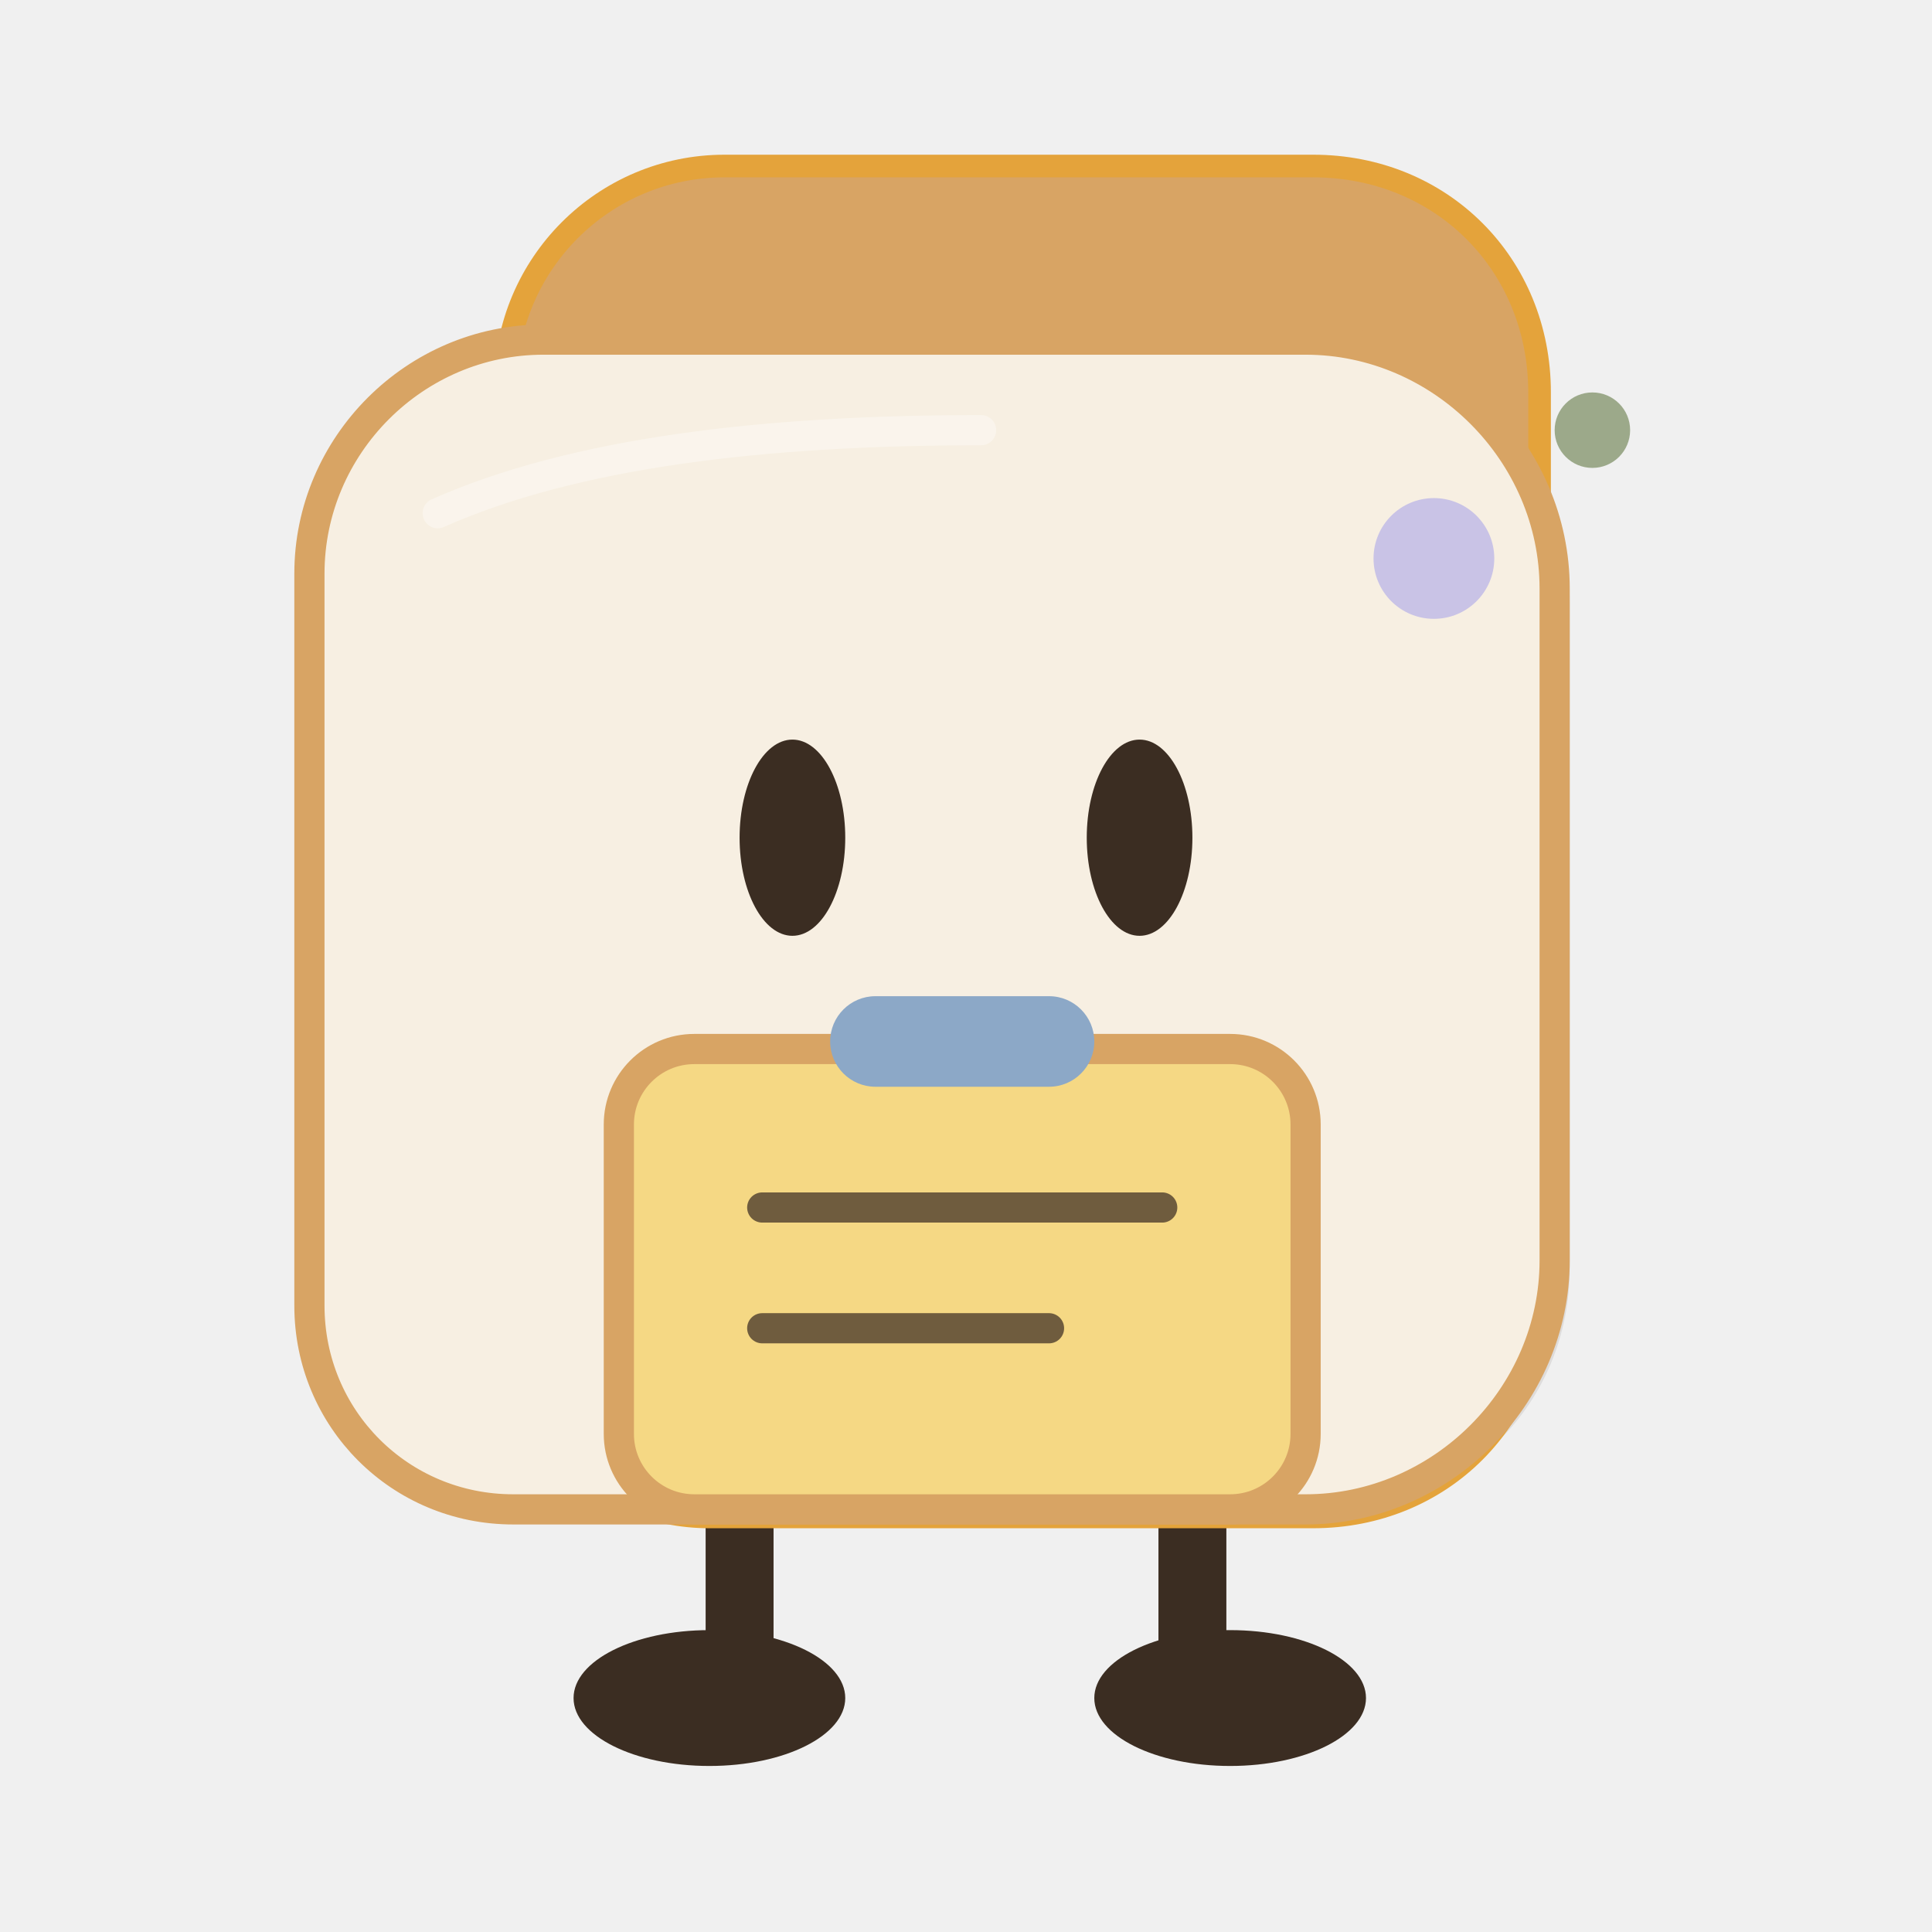
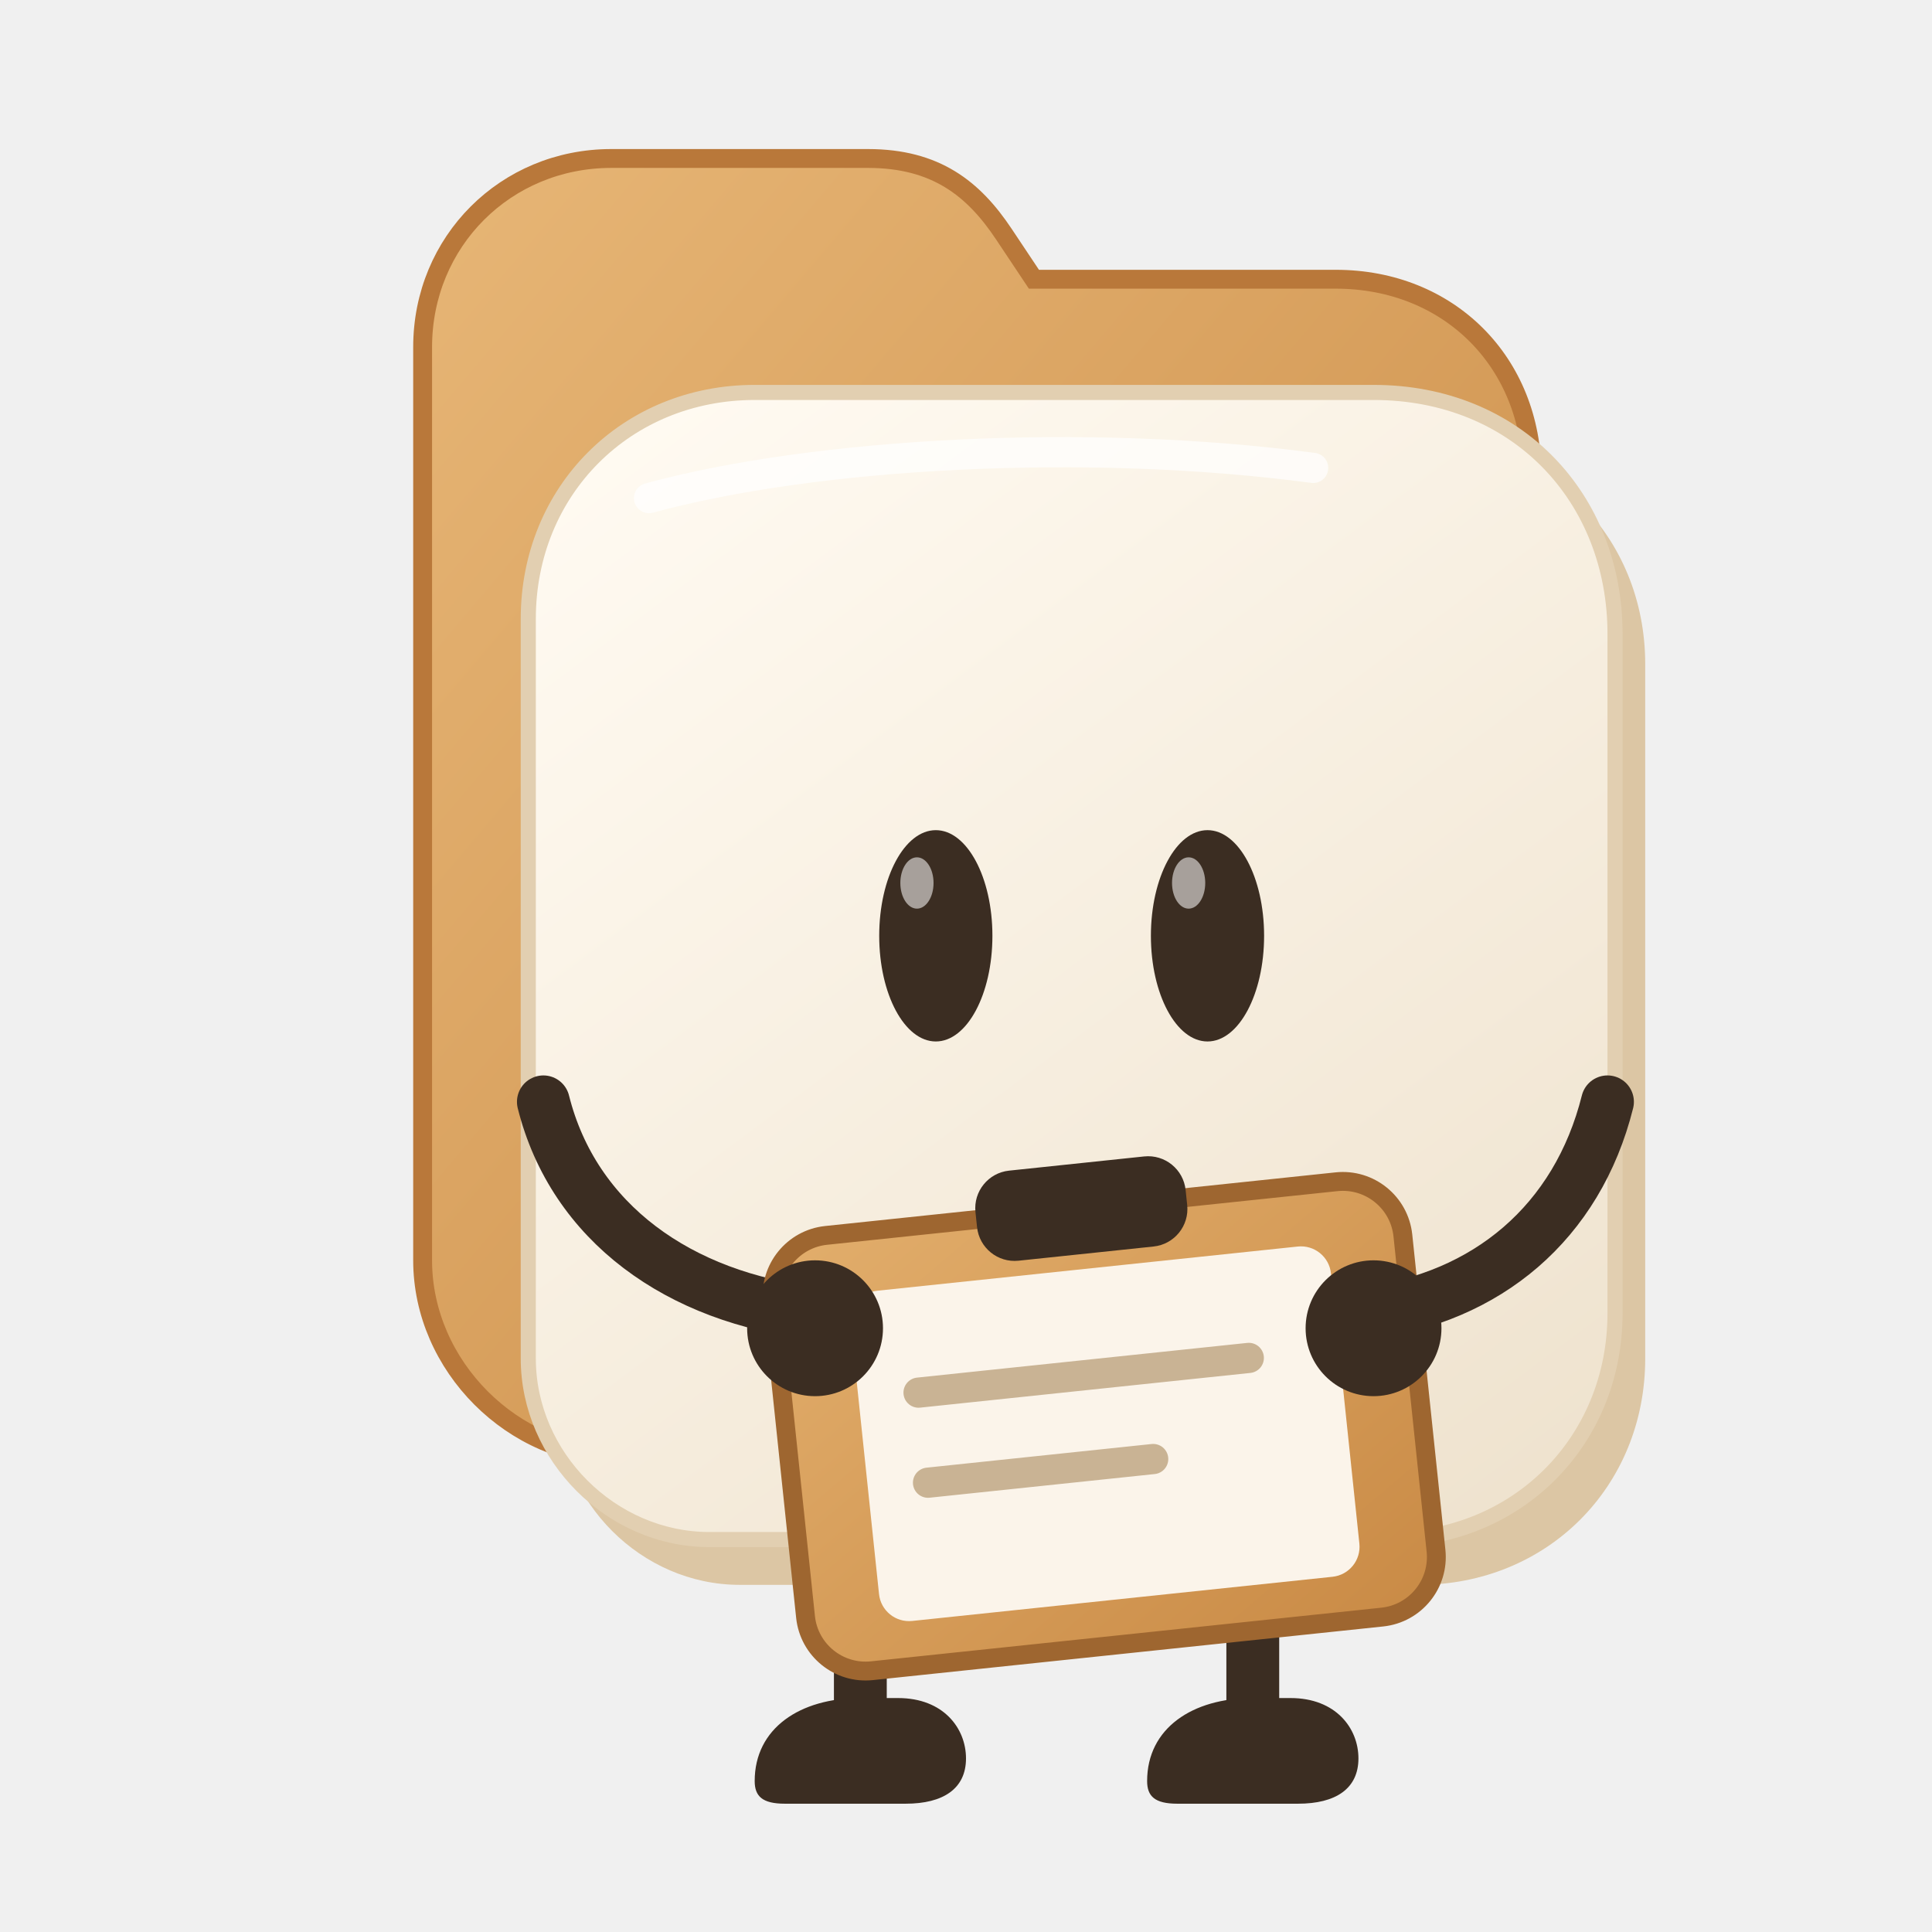
<svg xmlns="http://www.w3.org/2000/svg" viewBox="0 0 256 256" aria-hidden="true">
  <defs>
-     <style>
-       .limb {
-         fill: none;
-         stroke: #3B2D22;
-         stroke-width: 9;
-         stroke-linecap: round;
-         stroke-linejoin: round;
-       }
- 
-       .feature {
-         fill: none;
-         stroke: #3B2D22;
-         stroke-width: 5;
-         stroke-linecap: round;
-         stroke-linejoin: round;
-       }
- 
-       .ink { fill: #3B2D22; }
-       .cream { fill: #F7EFE2; }
-       .tan { fill: #D8A464; }
-       .ochre { fill: #E4A33B; }
-       .sage { fill: #9CA98A; }
-       .dusty-blue { fill: #8CA8C7; }
-       .coral { fill: #E89B7D; }
-       .lavender { fill: #C9C3E6; }
-       .butter { fill: #F5D884; }
-     </style>
-     <g id="paper-stack">
-       <path d="M45 80c0-18 14-32 32-32h99c18 0 32 14 32 32v88c0 18-14 32-32 32H72c-15 0-27-12-27-27V80Z" fill="#3B2D22" opacity="0.10" />
-       <path d="M67 51c0-16 13-29 29-29h78c17 0 30 13 30 30v119c0 17-13 30-30 30H94c-15 0-27-12-27-27V51Z" fill="#D8A464" stroke="#E4A33B" stroke-width="3" />
-       <path d="M41 76c0-17 14-31 31-31h101c18 0 33 15 33 33v89c0 18-15 33-33 33H68c-15 0-27-12-27-27V76Z" fill="#F7EFE2" stroke="#D8A464" stroke-width="4" />
-       <path d="M58 68c18-8 43-11 72-11" fill="none" stroke="#FFFFFF" stroke-width="4" stroke-linecap="round" opacity="0.34" />
+     <linearGradient id="tf-back" x1="0" y1="0" x2="1" y2="1">
+       <stop offset="0" stop-color="#E7B676" />
+       <stop offset="1" stop-color="#C98A45" />
+     </linearGradient>
+     <linearGradient id="tf-front" x1="0.15" y1="0" x2="0.85" y2="1">
+       <stop offset="0" stop-color="#FFFAF1" />
+       <stop offset="1" stop-color="#EFE3CF" />
+     </linearGradient>
+     <linearGradient id="tf-board" x1="0" y1="0" x2="1" y2="1">
+       <stop offset="0" stop-color="#E2AE6C" />
+       <stop offset="1" stop-color="#C98A45" />
+     </linearGradient>
+     <g id="body">
+       <path d="M56 46c0-14 11-25 25-25h34c9 0 14 4 18 10l4 6h40c15 0 26 11 26 26v104c0 15-11 26-26 26H82c-14 0-26-12-26-26V46Z" fill="url(#tf-back)" stroke="#B9783A" stroke-width="2.5" />
+       <path d="M74 88c0-17 13-30 30-30h84c17 0 30 13 30 30v92c0 17-13 30-30 30H98c-13 0-24-11-24-24V88Z" fill="#DCC6A4" />
+       <path d="M70 82c0-17 13-30 30-30h82c19 0 32 14 32 32v90c0 17-13 30-30 30H94c-13 0-24-11-24-24V82Z" fill="url(#tf-front)" stroke="#E2CFB1" stroke-width="2" />
+       <path d="M86 66c22-6 58-8 88-4" fill="none" stroke="#FFFFFF" stroke-width="4" stroke-linecap="round" opacity="0.7" />
    </g>
-     <g id="legs-rest">
-       <path class="limb" d="M98 194v27M158 194v27" />
-       <ellipse class="ink" cx="94" cy="225" rx="18" ry="9" />
-       <ellipse class="ink" cx="163" cy="225" rx="18" ry="9" />
+     <g id="eyes">
+       <ellipse cx="124" cy="124" rx="7.5" ry="14" fill="#3B2D22" />
+       <ellipse cx="160" cy="124" rx="7.5" ry="14" fill="#3B2D22" />
+       <ellipse cx="121.5" cy="117" rx="2.2" ry="3.4" fill="#FFFFFF" opacity="0.55" />
+       <ellipse cx="157.5" cy="117" rx="2.2" ry="3.4" fill="#FFFFFF" opacity="0.55" />
    </g>
-     <g id="legs-braced">
-       <path class="limb" d="m101 194-8 27M155 194l10 27" />
-       <ellipse class="ink" cx="88" cy="225" rx="18" ry="9" />
-       <ellipse class="ink" cx="170" cy="225" rx="18" ry="9" />
+     <g id="eyes-curious">
+       <ellipse cx="124" cy="126" rx="7" ry="12" fill="#3B2D22" />
+       <ellipse cx="160" cy="122" rx="8.5" ry="15" fill="#3B2D22" />
    </g>
-     <g id="arms-rest">
-       <path class="limb" d="M44 123c-16 10-19 27-9 41M203 123c16 10 19 27 9 41" />
-       <circle class="ink" cx="32" cy="168" r="10" />
-       <circle class="ink" cx="215" cy="168" r="10" />
+     <g id="legs">
+       <path d="M114 204v24M166 204v24" fill="none" stroke="#3B2D22" stroke-width="7" stroke-linecap="round" />
+       <path d="M100 236c0-7 6-11 14-11h5c6 0 9 4 9 8s-3 6-8 6h-16c-3 0-4-1-4-3Z" fill="#3B2D22" />
+       <path d="M152 236c0-7 6-11 14-11h5c6 0 9 4 9 8s-3 6-8 6h-16c-3 0-4-1-4-3Z" fill="#3B2D22" />
    </g>
-     <g id="arms-open">
-       <path class="limb" d="m44 128-26-16M203 128l27-17" />
-       <circle class="ink" cx="15" cy="110" r="10" />
-       <circle class="ink" cx="233" cy="109" r="10" />
+     <g id="legs-lifted">
+       <path d="M114 204l-6 20M166 204l8 18" fill="none" stroke="#3B2D22" stroke-width="7" stroke-linecap="round" />
+       <ellipse cx="104" cy="230" rx="13" ry="8" fill="#3B2D22" />
+       <ellipse cx="180" cy="226" rx="13" ry="8" fill="#3B2D22" />
    </g>
-     <g id="arms-gripping">
-       <path class="limb" d="m44 132 50 31M203 132l-43 31" />
-       <circle class="ink" cx="96" cy="164" r="11" />
-       <circle class="ink" cx="158" cy="164" r="11" />
+     <g id="arms-rest" fill="none" stroke="#3B2D22" stroke-width="7" stroke-linecap="round">
+       <path d="M72 146c-14 6-20 18-20 32" />
+       <path d="M213 144c14 6 20 18 20 32" />
    </g>
-     <g id="face-neutral">
-       <ellipse class="ink" cx="106" cy="111" rx="7" ry="13" />
-       <ellipse class="ink" cx="151" cy="111" rx="7" ry="13" />
-     </g>
-     <g id="face-attentive">
-       <ellipse class="ink" cx="105" cy="111" rx="7" ry="13" />
-       <ellipse class="ink" cx="151" cy="111" rx="7" ry="13" />
-       <path class="feature" d="M117 143c7 4 15 4 22 0" />
-     </g>
-     <g id="face-focused">
-       <path class="feature" d="m97 105 17 5M158 105l-17 5" />
-       <ellipse class="ink" cx="107" cy="116" rx="6" ry="10" />
-       <ellipse class="ink" cx="149" cy="116" rx="6" ry="10" />
-       <path class="feature" d="M121 145h15" />
-     </g>
-     <g id="coach-card">
-       <rect x="82" y="139" width="91" height="61" rx="10" fill="#F5D884" stroke="#D8A464" stroke-width="4" />
-       <rect x="110" y="132" width="35" height="12" rx="6" class="dusty-blue" />
-       <path d="M101 160h53M101 176h38" fill="none" stroke="#3B2D22" stroke-width="4" stroke-linecap="round" opacity="0.72" />
+     <g id="hands-rest" fill="#3B2D22">
+       <circle cx="52" cy="182" r="9" />
+       <circle cx="233" cy="180" r="9" />
    </g>
  </defs>
-   <symbol id="mascot-face" viewBox="0 0 64 64">
-     <circle cx="32" cy="32" r="28" fill="#F7EFE2" stroke="#D8A464" stroke-width="5" />
-     <ellipse cx="23" cy="31" rx="3.5" ry="6" fill="#3B2D22" />
-     <ellipse cx="41" cy="31" rx="3.5" ry="6" fill="#3B2D22" />
-   </symbol>
  <symbol id="pose-idle" viewBox="0 0 256 256">
-     <use href="#legs-rest" />
+     <use href="#legs" />
+     <use href="#body" />
    <use href="#arms-rest" />
-     <use href="#paper-stack" />
-     <use href="#face-neutral" />
+     <use href="#hands-rest" />
+     <use href="#eyes" />
  </symbol>
  <symbol id="pose-hover" viewBox="0 0 256 256">
-     <use href="#legs-rest" />
-     <use href="#arms-open" />
-     <use href="#paper-stack" />
-     <use href="#face-attentive" />
+     <use href="#legs" />
+     <use href="#body" />
+     <path d="M72 146c-14 6-20 18-20 32" fill="none" stroke="#3B2D22" stroke-width="7" stroke-linecap="round" />
+     <path d="M213 140c14-6 20-22 18-40" fill="none" stroke="#3B2D22" stroke-width="7" stroke-linecap="round" />
+     <circle cx="52" cy="182" r="9" fill="#3B2D22" />
+     <circle cx="230" cy="94" r="9" fill="#3B2D22" />
+     <path d="M222 70l6-12M236 74l11-8M244 88h12" fill="none" stroke="#E4A33B" stroke-width="4" stroke-linecap="round" />
+     <use href="#eyes" />
  </symbol>
  <symbol id="pose-dragging" viewBox="0 0 256 256">
-     <use href="#legs-braced" />
-     <use href="#arms-gripping" />
-     <use href="#paper-stack" />
-     <use href="#face-focused" />
-     <path d="M76 167c10 5 20 7 30 7M148 174c10 0 20-2 30-7" fill="none" stroke="#E89B7D" stroke-width="4" stroke-linecap="round" opacity="0.72" />
+     <use href="#legs-lifted" />
+     <use href="#body" />
+     <path d="M72 140c-14-4-22-18-22-34M213 138c14-4 22-18 22-34" fill="none" stroke="#3B2D22" stroke-width="7" stroke-linecap="round" />
+     <circle cx="50" cy="100" r="9" fill="#3B2D22" />
+     <circle cx="235" cy="98" r="9" fill="#3B2D22" />
+     <use href="#eyes-curious" />
  </symbol>
  <symbol id="pose-coach" viewBox="0 0 256 256">
-     <use href="#legs-rest" />
-     <use href="#arms-gripping" />
-     <use href="#paper-stack" />
-     <use href="#face-attentive" />
-     <use href="#coach-card" />
-     <circle class="lavender" cx="190" cy="74" r="8" />
-     <circle class="sage" cx="211" cy="57" r="5" />
+     <use href="#legs" />
+     <use href="#body" />
+     <use href="#eyes" />
+     <path d="M72 146c4 16 18 26 36 28M213 146c-4 16-16 26-32 28" fill="none" stroke="#3B2D22" stroke-width="7" stroke-linecap="round" />
+     <g transform="rotate(-6 146 186)">
+       <rect x="104" y="160" width="84" height="58" rx="8" fill="url(#tf-board)" stroke="#9E6630" stroke-width="2.5" />
+       <rect x="114" y="168" width="64" height="44" rx="4" fill="#FBF4EA" />
+       <rect x="132" y="154" width="28" height="12" rx="5" fill="#3B2D22" />
+       <path d="M122 182h44M122 194h30" stroke="#C9B394" stroke-width="4" stroke-linecap="round" />
+     </g>
+     <circle cx="108" cy="176" r="9" fill="#3B2D22" />
+     <circle cx="182" cy="176" r="9" fill="#3B2D22" />
+   </symbol>
+   <symbol id="mascot-face" viewBox="0 0 64 64">
+     <rect x="6" y="4" width="46" height="50" rx="12" fill="url(#tf-back)" stroke="#B9783A" stroke-width="1.5" />
+     <rect x="13" y="12" width="47" height="48" rx="13" fill="#DCC6A4" />
+     <rect x="12" y="10" width="46" height="48" rx="13" fill="url(#tf-front)" stroke="#E2CFB1" stroke-width="1" />
+     <ellipse cx="29" cy="33" rx="3.6" ry="6.4" fill="#3B2D22" />
+     <ellipse cx="42" cy="33" rx="3.6" ry="6.4" fill="#3B2D22" />
  </symbol>
  <use href="#pose-coach" x="0" y="0" width="256" height="256" />
</svg>
